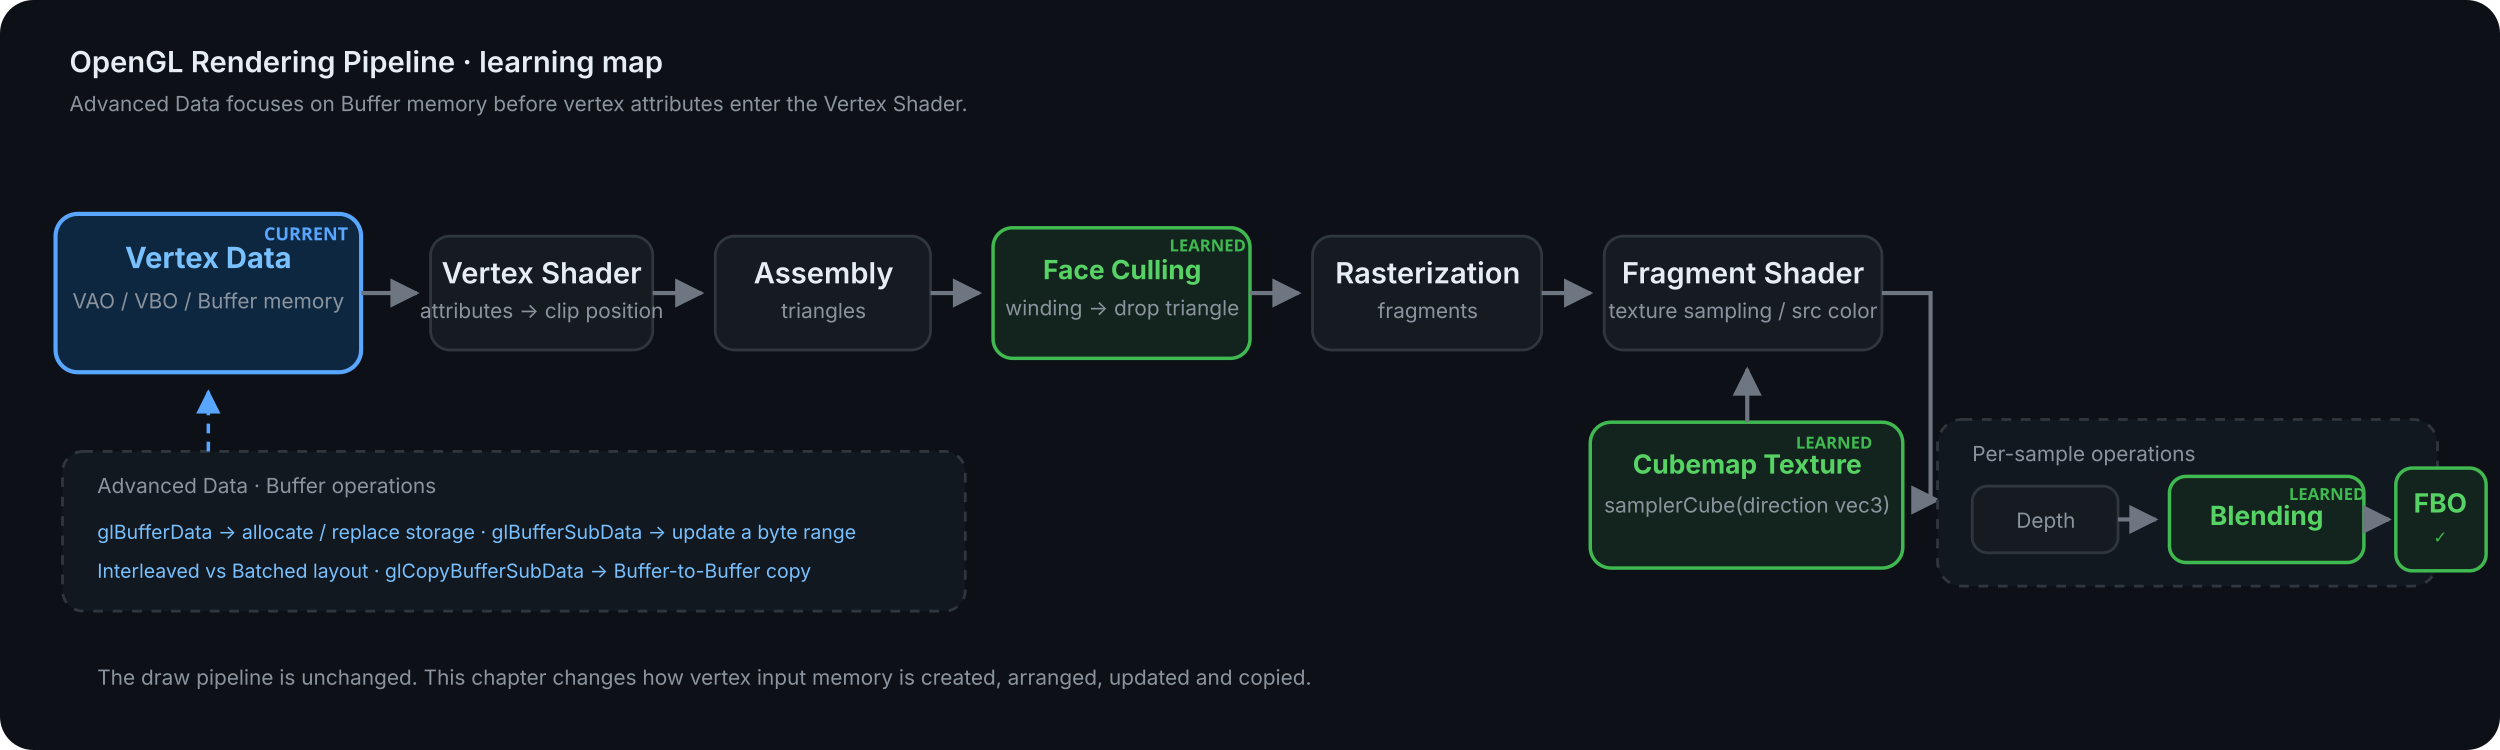
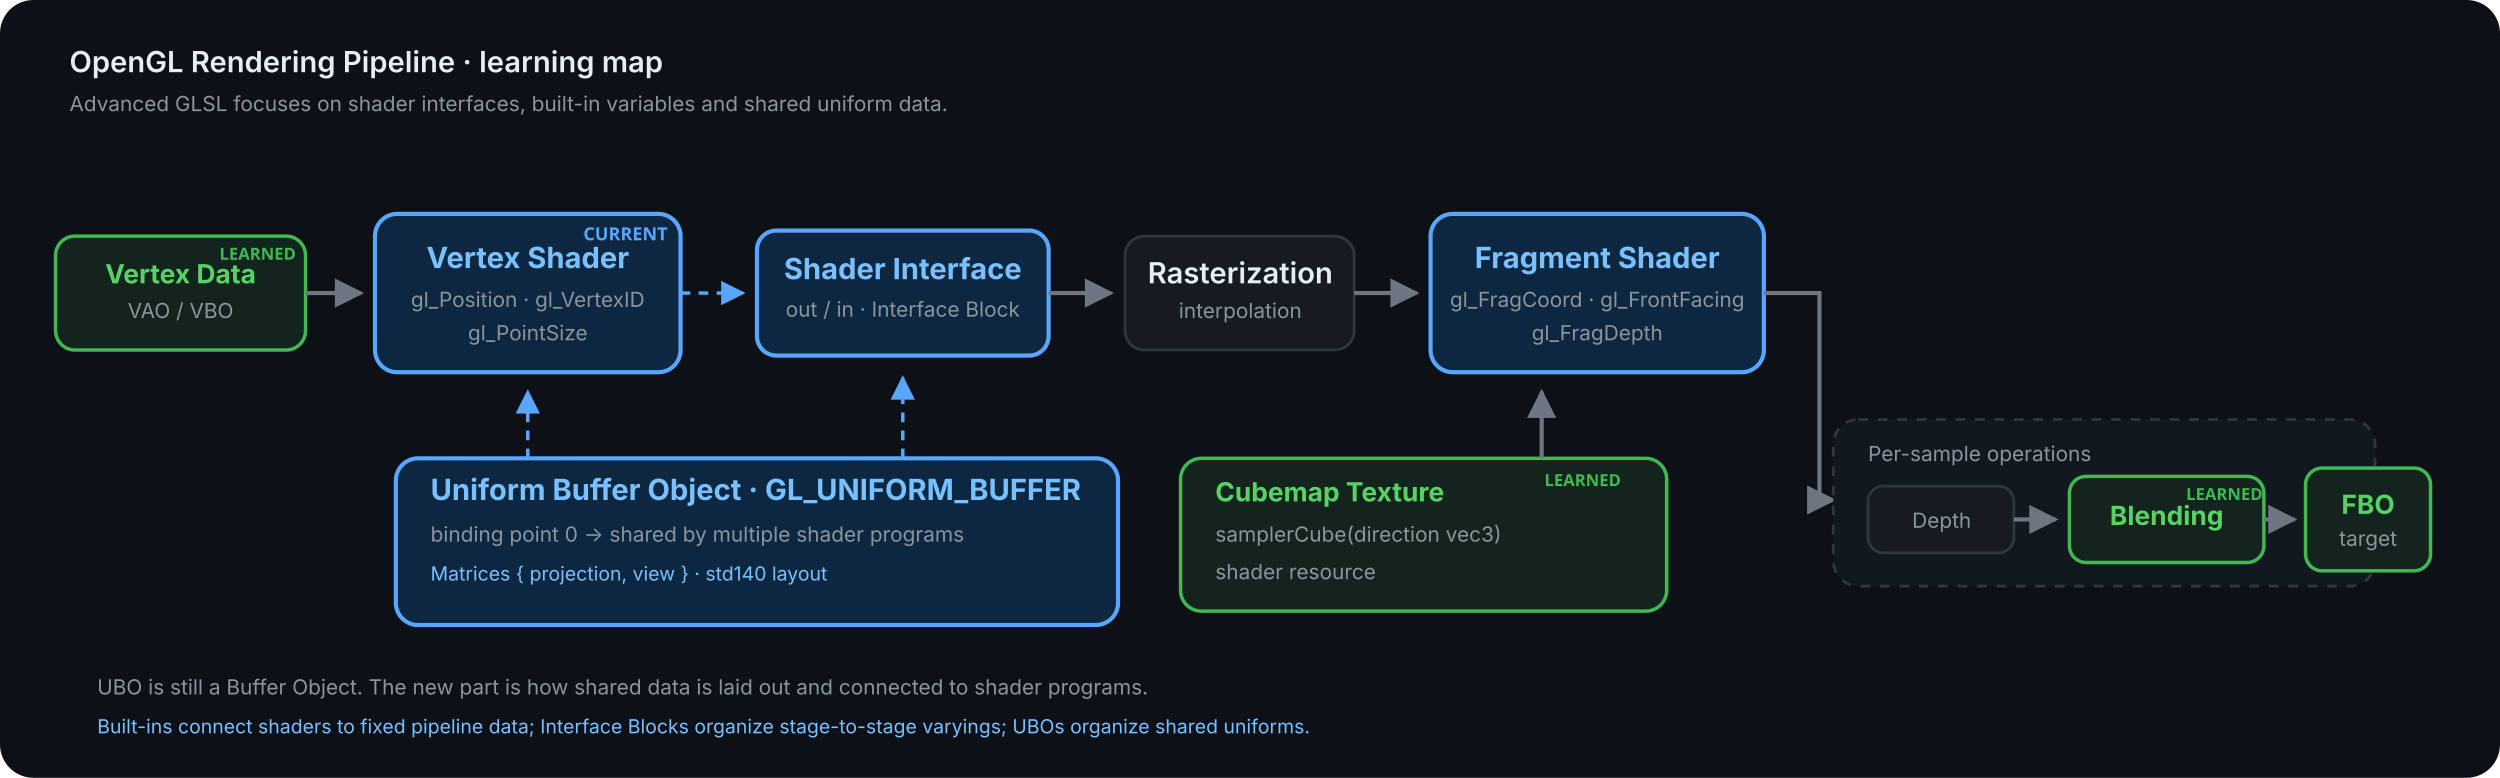
- <svg xmlns="http://www.w3.org/2000/svg" width="1800" height="540" viewBox="0 0 1800 540" role="img" aria-labelledby="title desc">
+ <svg xmlns="http://www.w3.org/2000/svg" width="1800" height="560" viewBox="0 0 1800 560" role="img" aria-labelledby="title desc">
  <defs>
    <style>
    .bg{fill:#0d1117}.box{fill:#161b22;stroke:#30363d;stroke-width:2}.learned{fill:#12241d;stroke:#3fb950;stroke-width:2.5}.current{fill:#0d2740;stroke:#58a6ff;stroke-width:3}.group{fill:#111820;stroke:#30363d;stroke-width:2;stroke-dasharray:7 7}.t{fill:#e6edf3;font:600 21px system-ui,-apple-system,"Segoe UI",sans-serif}.s{fill:#8b949e;font:15px system-ui,-apple-system,"Segoe UI",sans-serif}.ct{fill:#79c0ff;font:700 21px system-ui,-apple-system,"Segoe UI",sans-serif}.lt{fill:#56d364;font:700 19px system-ui,-apple-system,"Segoe UI",sans-serif}.line{stroke:#6e7681;stroke-width:3;fill:none}.dash{stroke:#58a6ff;stroke-width:2.5;stroke-dasharray:7 6;fill:none}.arrow{fill:#6e7681}.blueArrow{fill:#58a6ff}.tagCurrent{fill:#58a6ff;font:700 13px system-ui}.tagLearned{fill:#3fb950;font:700 12px system-ui}.note{fill:#79c0ff;font:14px system-ui,-apple-system,"Segoe UI",sans-serif}
  </style>
    <marker id="arrow" viewBox="0 0 10 10" refX="9" refY="5" markerWidth="7" markerHeight="7" orient="auto-start-reverse">
      <path d="M0 0L10 5L0 10z" class="arrow" />
    </marker>
    <marker id="barrow" viewBox="0 0 10 10" refX="9" refY="5" markerWidth="7" markerHeight="7" orient="auto-start-reverse">
      <path d="M0 0L10 5L0 10z" class="blueArrow" />
    </marker>
  </defs>
-   <rect class="bg" width="1800" height="540" rx="24" />
+   <rect class="bg" width="1800" height="560" rx="24" />
  <text x="50" y="52" class="t">OpenGL Rendering Pipeline · learning map</text>
-   <text x="50" y="80" class="s">Advanced Data focuses on Buffer memory before vertex attributes enter the Vertex Shader.</text>
-   <rect x="40" y="154" width="220" height="114" rx="16" class="current" />
-   <text x="150" y="193" text-anchor="middle" class="ct">Vertex Data</text>
-   <text x="150" y="222" text-anchor="middle" class="s">VAO / VBO / Buffer memory</text>
-   <text x="190" y="173" class="tagCurrent">CURRENT</text>
-   <path d="M260 211H300" class="line" marker-end="url(#arrow)" />
-   <rect x="310" y="170" width="160" height="82" rx="14" class="box" />
-   <text x="390" y="204" text-anchor="middle" class="t">Vertex Shader</text>
-   <text x="390" y="229" text-anchor="middle" class="s">attributes → clip position</text>
-   <path d="M470 211H505" class="line" marker-end="url(#arrow)" />
-   <rect x="515" y="170" width="155" height="82" rx="14" class="box" />
-   <text x="593" y="204" text-anchor="middle" class="t">Assembly</text>
-   <text x="593" y="229" text-anchor="middle" class="s">triangles</text>
-   <path d="M670 211H705" class="line" marker-end="url(#arrow)" />
-   <rect x="715" y="164" width="185" height="94" rx="14" class="learned" />
-   <text x="808" y="201" text-anchor="middle" class="lt">Face Culling</text>
-   <text x="808" y="227" text-anchor="middle" class="s">winding → drop triangle</text>
-   <text x="842" y="181" class="tagLearned">LEARNED</text>
-   <path d="M900 211H935" class="line" marker-end="url(#arrow)" />
-   <rect x="945" y="170" width="165" height="82" rx="14" class="box" />
-   <text x="1028" y="204" text-anchor="middle" class="t">Rasterization</text>
-   <text x="1028" y="229" text-anchor="middle" class="s">fragments</text>
-   <path d="M1110 211H1145" class="line" marker-end="url(#arrow)" />
-   <rect x="1155" y="170" width="200" height="82" rx="14" class="box" />
-   <text x="1255" y="204" text-anchor="middle" class="t">Fragment Shader</text>
-   <text x="1255" y="229" text-anchor="middle" class="s">texture sampling / src color</text>
-   <rect x="1145" y="304" width="225" height="105" rx="15" class="learned" />
-   <text x="1258" y="341" text-anchor="middle" class="lt">Cubemap Texture</text>
-   <text x="1258" y="369" text-anchor="middle" class="s">samplerCube(direction vec3)</text>
-   <text x="1293" y="323" class="tagLearned">LEARNED</text>
-   <path d="M1258 304V266" class="line" marker-end="url(#arrow)" />
-   <path d="M1355 211H1390V360H1395" class="line" marker-end="url(#arrow)" />
-   <rect x="1395" y="302" width="360" height="120" rx="18" class="group" />
-   <text x="1420" y="332" class="s">Per-sample operations</text>
-   <rect x="1420" y="350" width="105" height="48" rx="11" class="box" />
-   <text x="1473" y="380" text-anchor="middle" class="s">Depth</text>
-   <path d="M1525 374H1552" class="line" marker-end="url(#arrow)" />
-   <rect x="1562" y="343" width="140" height="62" rx="12" class="learned" />
-   <text x="1632" y="378" text-anchor="middle" class="lt">Blending</text>
-   <text x="1648" y="360" class="tagLearned">LEARNED</text>
-   <path d="M1702 374H1720" class="line" marker-end="url(#arrow)" />
-   <rect x="1725" y="337" width="65" height="74" rx="12" class="learned" />
-   <text x="1757" y="369" text-anchor="middle" class="lt">FBO</text>
-   <text x="1757" y="391" text-anchor="middle" class="tagLearned">✓</text>
-   <rect x="45" y="325" width="650" height="115" rx="15" class="group" />
-   <text x="70" y="355" class="s">Advanced Data · Buffer operations</text>
-   <text x="70" y="388" class="note">glBufferData → allocate / replace storage   ·   glBufferSubData → update a byte range</text>
-   <text x="70" y="416" class="note">Interleaved vs Batched layout   ·   glCopyBufferSubData → Buffer-to-Buffer copy</text>
-   <path d="M150 325V282" class="dash" marker-end="url(#barrow)" />
-   <text x="70" y="493" class="s">The draw pipeline is unchanged. This chapter changes how vertex input memory is created, arranged, updated and copied.</text>
+   <text x="50" y="80" class="s">Advanced GLSL focuses on shader interfaces, built-in variables and shared uniform data.</text>
+   <rect x="40" y="170" width="180" height="82" rx="14" class="learned" />
+   <text x="130" y="204" text-anchor="middle" class="lt">Vertex Data</text>
+   <text x="130" y="229" text-anchor="middle" class="s">VAO / VBO</text>
+   <text x="158" y="187" class="tagLearned">LEARNED</text>
+   <path d="M220 211H260" class="line" marker-end="url(#arrow)" />
+   <rect x="270" y="154" width="220" height="114" rx="16" class="current" />
+   <text x="380" y="193" text-anchor="middle" class="ct">Vertex Shader</text>
+   <text x="380" y="221" text-anchor="middle" class="s">gl_Position · gl_VertexID</text>
+   <text x="380" y="245" text-anchor="middle" class="s">gl_PointSize</text>
+   <text x="420" y="173" class="tagCurrent">CURRENT</text>
+   <path d="M490 211H535" class="dash" marker-end="url(#barrow)" />
+   <rect x="545" y="166" width="210" height="90" rx="14" class="current" />
+   <text x="650" y="201" text-anchor="middle" class="ct">Shader Interface</text>
+   <text x="650" y="228" text-anchor="middle" class="s">out / in · Interface Block</text>
+   <path d="M755 211H800" class="line" marker-end="url(#arrow)" />
+   <rect x="810" y="170" width="165" height="82" rx="14" class="box" />
+   <text x="893" y="204" text-anchor="middle" class="t">Rasterization</text>
+   <text x="893" y="229" text-anchor="middle" class="s">interpolation</text>
+   <path d="M975 211H1020" class="line" marker-end="url(#arrow)" />
+   <rect x="1030" y="154" width="240" height="114" rx="16" class="current" />
+   <text x="1150" y="193" text-anchor="middle" class="ct">Fragment Shader</text>
+   <text x="1150" y="221" text-anchor="middle" class="s">gl_FragCoord · gl_FrontFacing</text>
+   <text x="1150" y="245" text-anchor="middle" class="s">gl_FragDepth</text>
+   <path d="M1270 211H1310V360H1320" class="line" marker-end="url(#arrow)" />
+   <rect x="1320" y="302" width="390" height="120" rx="18" class="group" />
+   <text x="1345" y="332" class="s">Per-sample operations</text>
+   <rect x="1345" y="350" width="105" height="48" rx="11" class="box" />
+   <text x="1398" y="380" text-anchor="middle" class="s">Depth</text>
+   <path d="M1450 374H1480" class="line" marker-end="url(#arrow)" />
+   <rect x="1490" y="343" width="140" height="62" rx="12" class="learned" />
+   <text x="1560" y="378" text-anchor="middle" class="lt">Blending</text>
+   <text x="1574" y="360" class="tagLearned">LEARNED</text>
+   <path d="M1630 374H1652" class="line" marker-end="url(#arrow)" />
+   <rect x="1660" y="337" width="90" height="74" rx="12" class="learned" />
+   <text x="1705" y="370" text-anchor="middle" class="lt">FBO</text>
+   <text x="1705" y="393" text-anchor="middle" class="s">target</text>
+   <rect x="285" y="330" width="520" height="120" rx="16" class="current" />
+   <text x="310" y="360" class="ct">Uniform Buffer Object · GL_UNIFORM_BUFFER</text>
+   <text x="310" y="390" class="s">binding point 0 → shared by multiple shader programs</text>
+   <text x="310" y="418" class="note">Matrices { projection, view } · std140 layout</text>
+   <path d="M380 330V282" class="dash" marker-end="url(#barrow)" />
+   <path d="M650 330V272" class="dash" marker-end="url(#barrow)" />
+   <rect x="850" y="330" width="350" height="110" rx="15" class="learned" />
+   <text x="875" y="361" class="lt">Cubemap Texture</text>
+   <text x="875" y="390" class="s">samplerCube(direction vec3)</text>
+   <text x="875" y="417" class="s">shader resource</text>
+   <text x="1112" y="350" class="tagLearned">LEARNED</text>
+   <path d="M1110 330V282" class="line" marker-end="url(#arrow)" />
+   <text x="70" y="500" class="s">UBO is still a Buffer Object. The new part is how shared data is laid out and connected to shader programs.</text>
+   <text x="70" y="528" class="note">Built-ins connect shaders to fixed pipeline data; Interface Blocks organize stage-to-stage varyings; UBOs organize shared uniforms.</text>
</svg>
